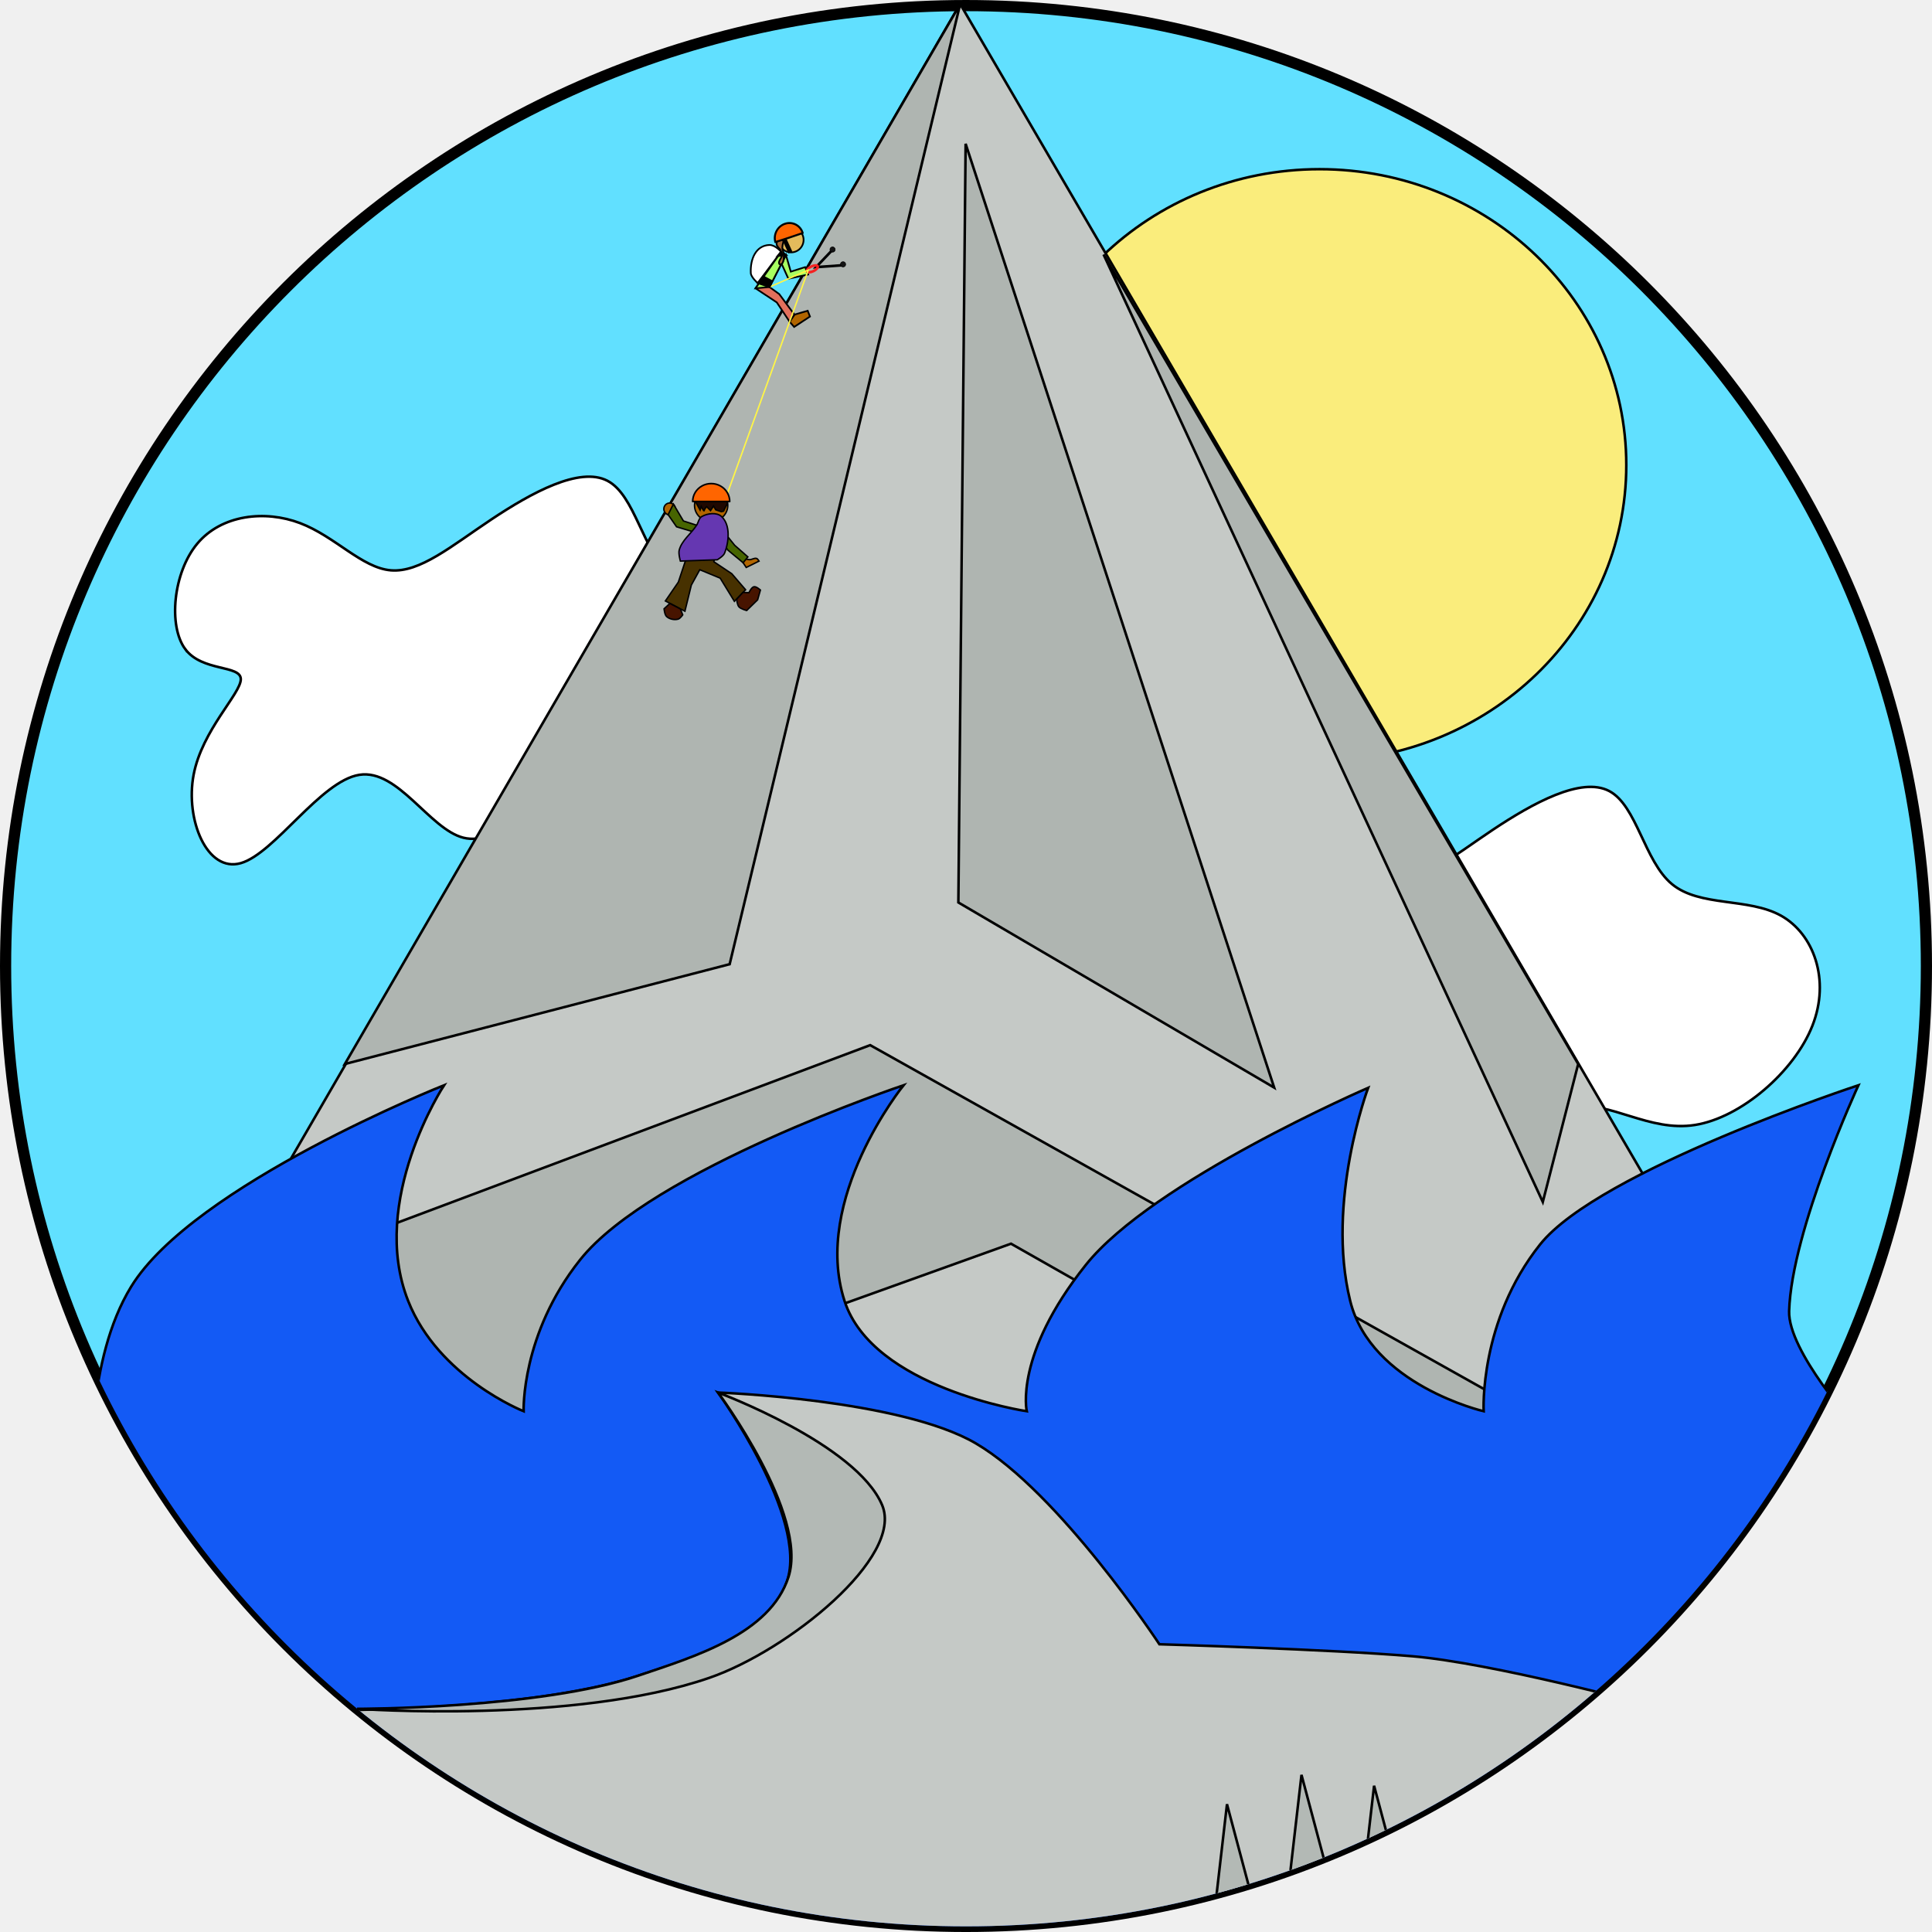
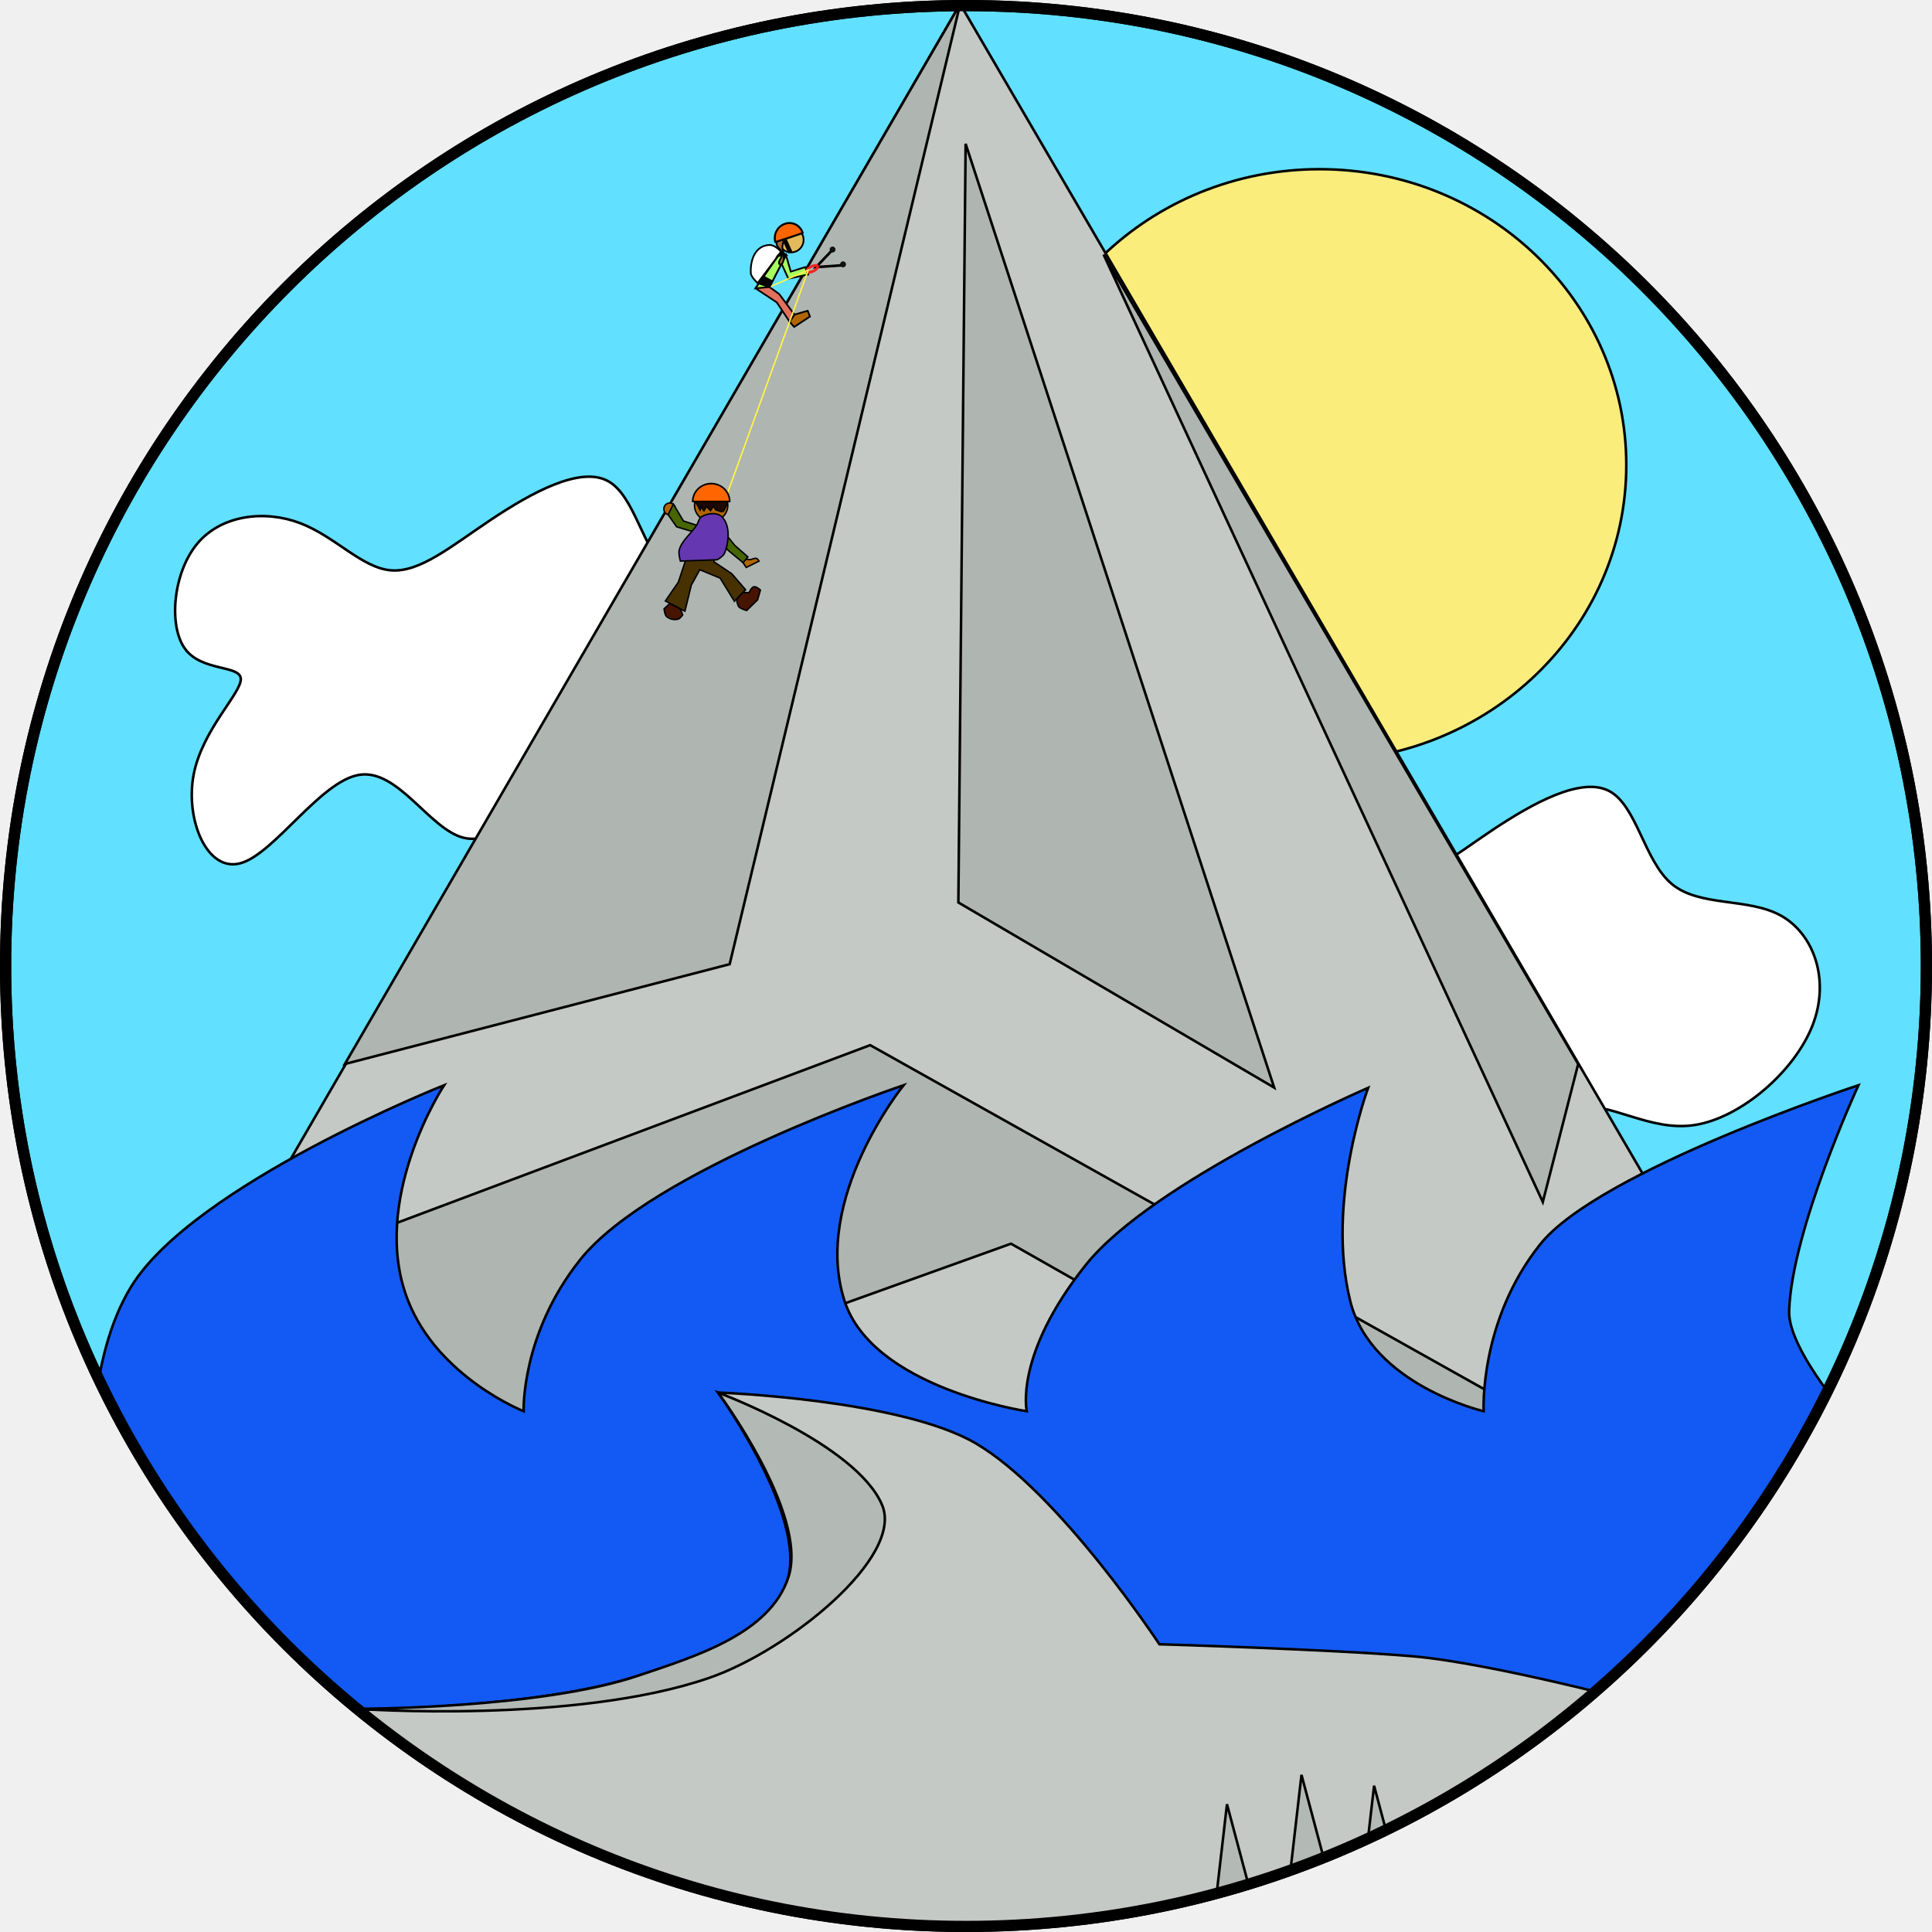
<svg xmlns="http://www.w3.org/2000/svg" width="201.164mm" height="201.164mm" viewBox="0 0 201.164 201.164" version="1.1" id="svg8">
  <defs id="defs2">
    <clipPath clipPathUnits="userSpaceOnUse" id="clipPath919">
      <circle style="fill:#d1f6ff;fill-opacity:1;stroke:#000000;stroke-width:1.164;stroke-linecap:square;stroke-linejoin:round;stroke-opacity:1" id="circle921" cx="112.753" cy="129.45" r="100" />
    </clipPath>
    <clipPath clipPathUnits="userSpaceOnUse" id="clipPath963">
      <circle style="fill:#d1f6ff;fill-opacity:1;stroke:#000000;stroke-width:1.164;stroke-linecap:square;stroke-linejoin:round;stroke-opacity:1" id="circle965" cx="100.582" cy="134.742" r="100" />
    </clipPath>
    <clipPath clipPathUnits="userSpaceOnUse" id="clipPath967">
      <circle style="fill:#d1f6ff;fill-opacity:1;stroke:#000000;stroke-width:1.164;stroke-linecap:square;stroke-linejoin:round;stroke-opacity:1" id="circle969" cx="100.582" cy="134.742" r="100" />
    </clipPath>
    <clipPath clipPathUnits="userSpaceOnUse" id="clipPath971">
      <circle style="fill:#d1f6ff;fill-opacity:1;stroke:#000000;stroke-width:1.164;stroke-linecap:square;stroke-linejoin:round;stroke-opacity:1" id="circle973" cx="100.582" cy="134.742" r="100" />
    </clipPath>
    <clipPath clipPathUnits="userSpaceOnUse" id="clipPath976-7">
      <circle style="fill:#d1f6ff;fill-opacity:1;stroke:#000000;stroke-width:1.164;stroke-linecap:square;stroke-linejoin:round;stroke-opacity:1" id="circle978-1" cx="100.582" cy="129.98" r="100" />
    </clipPath>
    <clipPath clipPathUnits="userSpaceOnUse" id="clipPath1072">
      <circle style="fill:#d1f6ff;fill-opacity:1;stroke:#000000;stroke-width:1.164;stroke-linecap:square;stroke-linejoin:round;stroke-opacity:1" id="circle1074" cx="100.582" cy="124.688" r="100" />
    </clipPath>
  </defs>
  <g id="layer1" transform="translate(7.9870224e-6,-34.16642)">
    <circle style="fill:#61e0ff;fill-opacity:1;stroke:#000000;stroke-width:1.164;stroke-linecap:square;stroke-linejoin:round;stroke-opacity:1" id="path837" cx="100.582" cy="134.749" r="100" />
    <path style="fill:#ffffff;fill-opacity:1;stroke:#000000;stroke-width:0.265px;stroke-linecap:butt;stroke-linejoin:miter;stroke-opacity:1" d="m 123.573,134.039 c -1.764,-2.394 -1.26,-7.937 1.26,-10.961 2.52,-3.024 7.056,-3.528 10.709,-2.142 3.654,1.386 6.426,4.662 9.449,4.914 3.024,0.252 6.299,-2.52 10.457,-5.292 4.158,-2.772 9.197,-5.544 12.095,-4.032 2.898,1.512 3.654,7.308 6.552,9.701 2.898,2.394 7.938,1.386 11.339,3.276 3.402,1.89 5.166,6.678 3.276,11.465 -1.89,4.788 -7.434,9.575 -12.221,10.331 -4.788,0.756 -8.819,-2.52 -12.725,-1.89 -3.906,0.63 -7.686,5.166 -11.213,4.284 -3.528,-0.882 -6.803,-7.181 -10.835,-6.551 -4.032,0.63 -8.819,8.189 -12.347,9.197 -3.528,1.008 -5.796,-4.536 -4.914,-9.197 0.882,-4.662 4.914,-8.442 4.914,-9.954 6e-5,-1.512 -4.032,-0.756 -5.796,-3.15 z" id="path1171-5" />
    <path style="fill:#ffffff;fill-opacity:1;stroke:#000000;stroke-width:0.265px;stroke-linecap:butt;stroke-linejoin:miter;stroke-opacity:1" d="m 19.277,101.739 c -1.764,-2.394 -1.26,-7.937 1.26,-10.961 2.52,-3.024 7.056,-3.528 10.709,-2.142 3.654,1.386 6.426,4.662 9.449,4.914 3.024,0.252 6.299,-2.52 10.457,-5.292 4.158,-2.772 9.197,-5.544 12.095,-4.032 2.898,1.512 3.654,7.308 6.552,9.701 2.898,2.394 7.938,1.386 11.339,3.276 3.402,1.89 5.166,6.678 3.276,11.465 -1.89,4.788 -7.434,9.575 -12.221,10.331 -4.788,0.756 -8.819,-2.52 -12.725,-1.89 -3.906,0.63 -7.686,5.166 -11.213,4.284 -3.528,-0.882 -6.803,-7.181 -10.835,-6.551 -4.032,0.63 -8.82,8.189 -12.347,9.197 -3.528,1.008 -5.796,-4.536 -4.914,-9.197 0.882,-4.662 4.914,-8.442 4.914,-9.954 5.7e-5,-1.512 -4.032,-0.756 -5.796,-3.15 z" id="path1171" />
    <ellipse style="fill:#faed7c;fill-opacity:1;stroke:#000000;stroke-width:0.265;stroke-linecap:square;stroke-linejoin:round;stroke-miterlimit:4;stroke-dasharray:none;stroke-opacity:1" id="path980" cx="137.394" cy="82.588" rx="31.939" ry="30.805" />
    <path style="fill:#c5c9c6;fill-opacity:1;stroke:#000000;stroke-width:0.265;stroke-linecap:butt;stroke-linejoin:miter;stroke-miterlimit:4;stroke-dasharray:none;stroke-opacity:1" d="M 13.441,183.881 99.975,34.585 187.089,183.881 H 13.441" id="path839" />
    <path style="fill:#afb5b1;fill-opacity:1;stroke:#000000;stroke-width:0.265px;stroke-linecap:butt;stroke-linejoin:miter;stroke-opacity:1" d="m 27.261,166.776 63.343,-23.787 68.688,38.487 0.535,14.433 -129.091,-0.267 z" id="path1067" />
    <path style="fill:#c5c9c6;fill-opacity:1;stroke:#000000;stroke-width:0.265px;stroke-linecap:butt;stroke-linejoin:miter;stroke-opacity:1" d="m 46.869,184.641 58.397,-20.978 43.278,24.568 -101.676,1.323 z" id="path1069" />
    <path style="fill:#135af5;fill-opacity:1;stroke:#000000;stroke-width:0.265px;stroke-linecap:butt;stroke-linejoin:miter;stroke-opacity:1" d="m 9.622,177.467 c 0,0 -0.678,-11.71 4.036,-19.389 6.506,-10.6 32.58,-20.969 32.58,-20.969 0,0 -7.875,12 -3.742,22.451 3.162,7.996 12.027,11.493 12.027,11.493 0,0 -0.294,-8.009 5.88,-15.769 7.452,-9.367 33.676,-18.174 33.676,-18.174 0,0 -9.58,11.842 -6.147,22.451 2.943,9.095 18.976,11.493 18.976,11.493 0,0 -1.335,-5.857 6.147,-15.234 6.968,-8.734 29.4,-18.442 29.4,-18.442 0,0 -4.426,11.819 -1.871,22.183 2.159,8.757 13.898,11.493 13.898,11.493 0,0 -0.494,-9.378 5.88,-17.373 6.133,-7.693 33.141,-16.571 33.141,-16.571 0,0 -6.954,15.053 -7.216,23.52 -0.129,4.174 6.949,12.027 6.949,12.027 l -18.709,48.643 -67.352,21.114 -80.983,-9.622 z" id="path841" clip-path="url(#clipPath1072)" transform="translate(0,10.05417)" />
    <path style="fill:#c5c9c6;fill-opacity:1;stroke:#000000;stroke-width:0.265px;stroke-linecap:butt;stroke-linejoin:miter;stroke-opacity:1" d="m 183.696,206.375 c 0,0 -16.179,-4.346 -24.482,-5.049 -8.571,-0.725 -26.324,-1.247 -26.324,-1.247 0,0 -10.406,-15.815 -19.12,-20.918 -7.868,-4.608 -26.836,-5.292 -26.836,-5.292 0,0 9.426,13.051 7.182,19.655 -1.969,5.791 -9.687,7.915 -15.497,9.827 -15.237,5.015 -48.003,3.402 -48.003,3.402 l -11.339,19.277 87.898,16.384 67.352,-21.114 z" id="path872" clip-path="url(#clipPath919)" transform="translate(-12.17084,5.291667)" />
    <path style="fill:#b3b9b5;fill-opacity:1;stroke:#000000;stroke-width:0.265px;stroke-linecap:butt;stroke-linejoin:miter;stroke-opacity:1" d="m 126.622,231.851 1.134,-9.827 4.536,17.009 4.536,7.938 L 127,237.52 Z" id="path923" clip-path="url(#clipPath971)" />
    <path style="fill:#b3b9b5;fill-opacity:1;stroke:#000000;stroke-width:0.265px;stroke-linecap:butt;stroke-linejoin:miter;stroke-opacity:1" d="m 134.38,228.796 1.134,-9.827 4.536,17.009 4.536,7.938 -9.827,-9.449 z" id="path923-8" clip-path="url(#clipPath967)" />
    <path style="fill:#b3b9b5;fill-opacity:1;stroke:#000000;stroke-width:0.265px;stroke-linecap:butt;stroke-linejoin:miter;stroke-opacity:1" d="m 141.939,229.93 1.134,-9.827 4.536,17.009 4.536,7.938 -9.827,-9.449 z" id="path923-1" clip-path="url(#clipPath963)" />
    <path style="fill:#b3b9b5;fill-opacity:1;stroke:#000000;stroke-width:0.265px;stroke-linecap:butt;stroke-linejoin:miter;stroke-opacity:1" d="m 74.764,179.161 c 0,0 14.404,5.353 17.085,11.717 2.284,5.421 -9.736,15.13 -17.986,17.986 -13.999,4.846 -36.687,3.229 -36.687,3.229 v 0 c 0,0 19.054,0.017 29.273,-3.45 5.91,-2.005 13.731,-4.341 15.649,-10.28 2.106,-6.52 -7.334,-19.202 -7.334,-19.202 z" id="path946" />
    <path style="fill:#afb5b1;fill-opacity:1;stroke:#000000;stroke-width:0.265px;stroke-linecap:butt;stroke-linejoin:miter;stroke-opacity:1" d="M 35.908,144.954 75.973,134.56 99.975,34.585 Z" id="path1061" />
    <path style="fill:#afb5b1;fill-opacity:1;stroke:#000000;stroke-width:0.265px;stroke-linecap:butt;stroke-linejoin:miter;stroke-opacity:1" d="m 100.542,49.137 -0.756,78.997 32.884,19.277 z" id="path1063" />
    <path style="fill:#afb5b1;fill-opacity:1;stroke:#000000;stroke-width:0.265px;stroke-linecap:butt;stroke-linejoin:miter;stroke-opacity:1" d="m 114.905,60.665 45.735,98.652 3.685,-14.363 z" id="path1065" />
    <ellipse style="fill:#e3bb5c;fill-opacity:1;stroke:#000000;stroke-width:0.179;stroke-linecap:square;stroke-linejoin:round;stroke-miterlimit:4;stroke-dasharray:none;stroke-opacity:1" id="path1095" cx="82.372" cy="59.143" rx="1.299" ry="1.303" />
    <path style="fill:#b16500;fill-opacity:1;stroke:#000000;stroke-width:0.179;stroke-linecap:butt;stroke-linejoin:miter;stroke-miterlimit:4;stroke-dasharray:none;stroke-opacity:1" d="m 82.72,66.924 1.378,-0.401 0.238,0.601 -1.648,1.085 -0.475,-0.551 z" id="path1132" />
    <path style="fill:#e3705c;fill-opacity:1;stroke:#000000;stroke-width:0.179;stroke-linecap:butt;stroke-linejoin:miter;stroke-miterlimit:4;stroke-dasharray:none;stroke-opacity:1" d="m 81.326,60.378 -2.662,3.807 2.218,1.47 1.331,2.004 0.507,-0.735 -1.584,-2.137 -1.014,-0.735 1.711,-3.34 z" id="path1097" />
    <path style="fill:#a8ff61;fill-opacity:1;stroke:#000000;stroke-width:0.179;stroke-linecap:butt;stroke-linejoin:miter;stroke-miterlimit:4;stroke-dasharray:none;stroke-opacity:1" d="m 81.389,61.648 0.697,1.536 2.06,-0.434 -0.317,-0.768 -1.489,0.468 -0.507,-1.737 z" id="path1099" />
    <path style="fill:none;stroke:#000000;stroke-width:0.275;stroke-linecap:butt;stroke-linejoin:miter;stroke-miterlimit:4;stroke-dasharray:none;stroke-opacity:1" d="m 86.618,60.245 -1.648,1.737 2.82,-0.2" id="path1101" />
    <ellipse style="fill:none;fill-opacity:1;stroke:#f42222;stroke-width:0.276;stroke-linecap:square;stroke-linejoin:round;stroke-miterlimit:4;stroke-dasharray:none;stroke-opacity:1" id="path1103" cx="54.339" cy="91.932" rx="0.61" ry="0.265" transform="matrix(0.90811,-0.4187316,0.3833403,0.9236072,0,0)" />
    <path style="fill:none;stroke:#fff546;stroke-width:0.151;stroke-linecap:butt;stroke-linejoin:miter;stroke-miterlimit:4;stroke-dasharray:none;stroke-opacity:1" d="M 80.122,64.052 84.16,62.282 72.862,93.488" id="path1105" />
    <path style="fill:#a8ff61;fill-opacity:1;stroke:#000000;stroke-width:0.179;stroke-linecap:butt;stroke-linejoin:miter;stroke-miterlimit:4;stroke-dasharray:none;stroke-opacity:1" d="m 81.326,60.378 0.507,0.334 -1.711,3.34 -1.458,0.134 z" id="path1107" />
    <path style="fill:#ffffff;fill-opacity:1;stroke:#000000;stroke-width:0.179;stroke-linecap:butt;stroke-linejoin:miter;stroke-miterlimit:4;stroke-dasharray:none;stroke-opacity:1" d="m 81.326,60.378 c 0,0 -0.61,-0.728 -1.224,-0.703 -1.398,0.057 -1.999,1.456 -1.927,2.928 0.021,0.428 0.717,1.039 0.717,1.039 z" id="path1109" />
    <path style="fill:#000000;fill-opacity:1;stroke:#000000;stroke-width:0.179;stroke-linecap:butt;stroke-linejoin:miter;stroke-miterlimit:4;stroke-dasharray:none;stroke-opacity:1" d="m 80.953,60.833 0.88,-0.12 -0.507,-0.334 z" id="path1111" />
    <path style="fill:#ad6b35;fill-opacity:1;stroke:#000000;stroke-width:0.179;stroke-linecap:butt;stroke-linejoin:miter;stroke-miterlimit:4;stroke-dasharray:none;stroke-opacity:1" d="m 81.144,58.755 c 0,0 -0.324,0.562 -0.28,0.862 0.031,0.217 0.37,0.531 0.37,0.531 0,0 0.199,0.341 0.202,0.531 0.005,0.322 -0.387,0.617 -0.314,0.909 0.042,0.168 0.192,0.112 0.268,0.059 0.299,-0.208 0.213,-1.11 0.213,-1.11 0,0 -0.146,-0.441 -0.146,-0.567 0.001,-0.288 0.123,-0.673 0.123,-0.673 z" id="path1167" />
    <path style="fill:#000000;fill-opacity:1;stroke:#000000;stroke-width:0.179;stroke-linecap:butt;stroke-linejoin:miter;stroke-miterlimit:4;stroke-dasharray:none;stroke-opacity:1" d="m 79.452,62.935 0.919,0.496 -0.249,0.622 -1.23,-0.409 z" id="path1113" />
    <path style="fill:#ff6500;fill-opacity:1;stroke:#000000;stroke-width:0.207;stroke-linecap:square;stroke-linejoin:round;stroke-miterlimit:4;stroke-dasharray:none;stroke-opacity:1" id="path1095-1" d="M 63.487,-82.242 A 1.502,1.507 0 0 1 61.997,-80.735 1.502,1.507 0 0 1 60.483,-82.218 l 1.501,-0.024 z" transform="matrix(0.9469988,-0.3212372,-0.2852362,-0.9584573,0,0)" />
    <path style="fill:none;stroke:#000000;stroke-width:0.454;stroke-linecap:butt;stroke-linejoin:miter;stroke-miterlimit:4;stroke-dasharray:none;stroke-opacity:1" d="m 81.648,59.038 0.65,1.417" id="path1130" />
    <ellipse style="fill:#b16500;fill-opacity:1;stroke:#000000;stroke-width:0.151;stroke-linecap:square;stroke-linejoin:round;stroke-miterlimit:4;stroke-dasharray:none;stroke-opacity:1" id="path1134" cx="74.047" cy="86.79" rx="1.732" ry="1.677" />
    <ellipse style="fill:#b16500;fill-opacity:1;stroke:#000000;stroke-width:0.151;stroke-linecap:square;stroke-linejoin:round;stroke-miterlimit:4;stroke-dasharray:none;stroke-opacity:1" id="path1144" cx="69.725" cy="87.161" rx="0.605" ry="0.619" />
    <path style="fill:#b16500;fill-opacity:1;stroke:#000000;stroke-width:0.151;stroke-linecap:butt;stroke-linejoin:miter;stroke-miterlimit:4;stroke-dasharray:none;stroke-opacity:1" d="m 77.374,92.756 0.324,0.495 1.334,-0.66 c 0,0 -0.131,-0.234 -0.247,-0.275 -0.233,-0.081 -0.482,0.123 -0.729,0.124 -0.139,2.14e-4 -0.412,-0.069 -0.412,-0.069 z" id="path1146" />
    <path style="fill:#476500;fill-opacity:1;stroke:#000000;stroke-width:0.151;stroke-linecap:butt;stroke-linejoin:miter;stroke-miterlimit:4;stroke-dasharray:none;stroke-opacity:1" d="m 73.415,88.687 -0.88,0.165 -1.375,-0.44 -1.045,-1.76 -0.55,1.1 0.88,1.265 1.65,0.495 -1.155,2.53 3.959,-0.11 -0.385,-2.365 1.265,1.87 1.595,1.32 L 77.869,92.151 76.495,90.942 75.12,89.237 74.46,88.852 Z" id="path1136" />
    <path style="fill:#473100;fill-opacity:1;stroke:#000000;stroke-width:0.151;stroke-linecap:butt;stroke-linejoin:miter;stroke-miterlimit:4;stroke-dasharray:none;stroke-opacity:1" d="m 71.535,92.06 -0.905,2.716 -1.349,1.964 2.033,1.068 0.67,-2.723 0.879,-1.597 2.125,0.878 1.478,2.411 1.167,-1.205 -1.439,-1.672 -1.867,-1.244 0.136,-0.739 z" id="path1138" />
    <path style="fill:#471400;fill-opacity:1;stroke:#000000;stroke-width:0.151;stroke-linecap:butt;stroke-linejoin:miter;stroke-miterlimit:4;stroke-dasharray:none;stroke-opacity:1" d="m 69.747,97 -0.603,0.554 c 0,0 0.053,0.616 0.262,0.807 0.304,0.278 0.808,0.38 1.205,0.272 0.21,-0.057 0.476,-0.447 0.476,-0.447 l -0.243,-0.612 z" id="path1140" />
    <path style="fill:#471400;fill-opacity:1;stroke:#000000;stroke-width:0.151;stroke-linecap:butt;stroke-linejoin:miter;stroke-miterlimit:4;stroke-dasharray:none;stroke-opacity:1" d="m 76.701,96.565 c 0,0 0.056,0.577 0.234,0.784 0.195,0.227 0.811,0.385 0.811,0.385 l 1.141,-1.114 0.289,-1.017 c 0,0 -0.427,-0.394 -0.674,-0.344 -0.265,0.053 -0.522,0.619 -0.522,0.619 l -0.619,-0.027 z" id="path1142" />
    <path style="fill:#6537b1;fill-opacity:1;stroke:#000000;stroke-width:0.151;stroke-linecap:butt;stroke-linejoin:miter;stroke-miterlimit:4;stroke-dasharray:none;stroke-opacity:1" d="m 72.535,88.852 c 0.189,-0.294 0.23,-0.729 0.534,-0.902 0.597,-0.34 1.556,-0.466 2.061,0 0.939,0.866 0.784,2.634 0.311,3.821 -0.126,0.316 -0.758,0.68 -0.758,0.68 l -3.84,0.136 c 0,0 -0.219,-0.761 -0.126,-1.128 0.261,-1.027 1.245,-1.716 1.819,-2.607 z" id="path1148" />
    <path style="fill:#1f0800;fill-opacity:1;stroke:#000000;stroke-width:0.151;stroke-linecap:butt;stroke-linejoin:miter;stroke-miterlimit:4;stroke-dasharray:none;stroke-opacity:1" d="m 72.369,86.316 0.525,0.953 0.117,-0.369 c 0,0 0.292,0.583 0.311,0.428 0.02,-0.156 0.253,-0.408 0.253,-0.408 l 0.408,0.408 0.311,-0.467 0.233,0.389 0.583,0.194 0.233,-0.058 0.253,-0.525 0.136,-0.214 -0.02,-0.68 -2.489,-0.369 z" id="path1165" />
    <path style="fill:#ff6500;fill-opacity:1;stroke:#000000;stroke-width:0.168;stroke-linecap:square;stroke-linejoin:round;stroke-miterlimit:4;stroke-dasharray:none;stroke-opacity:1" id="path1134-4" d="m 75.98,-86.384 a 1.929,1.867 0 0 1 -0.964,1.617 1.929,1.867 0 0 1 -1.929,0 1.929,1.867 0 0 1 -0.964,-1.617 z" transform="scale(1,-1)" />
    <circle style="fill:#131313;fill-opacity:1;stroke:#000000;stroke-width:0.065;stroke-linecap:square;stroke-linejoin:round;stroke-miterlimit:4;stroke-dasharray:none;stroke-opacity:1" id="path1194" cx="86.688" cy="60.148" r="0.271" />
    <circle style="fill:#131313;fill-opacity:1;stroke:#000000;stroke-width:0.065;stroke-linecap:square;stroke-linejoin:round;stroke-miterlimit:4;stroke-dasharray:none;stroke-opacity:1" id="path1194-1" cx="87.781" cy="61.689" r="0.271" />
+     <circle style="fill:none;fill-opacity:1;stroke:#000000;stroke-width:1.164;stroke-linecap:square;stroke-linejoin:round;stroke-opacity:1" id="path837-7" cx="100.582" cy="134.749" r="100" />
  </g>
</svg>
